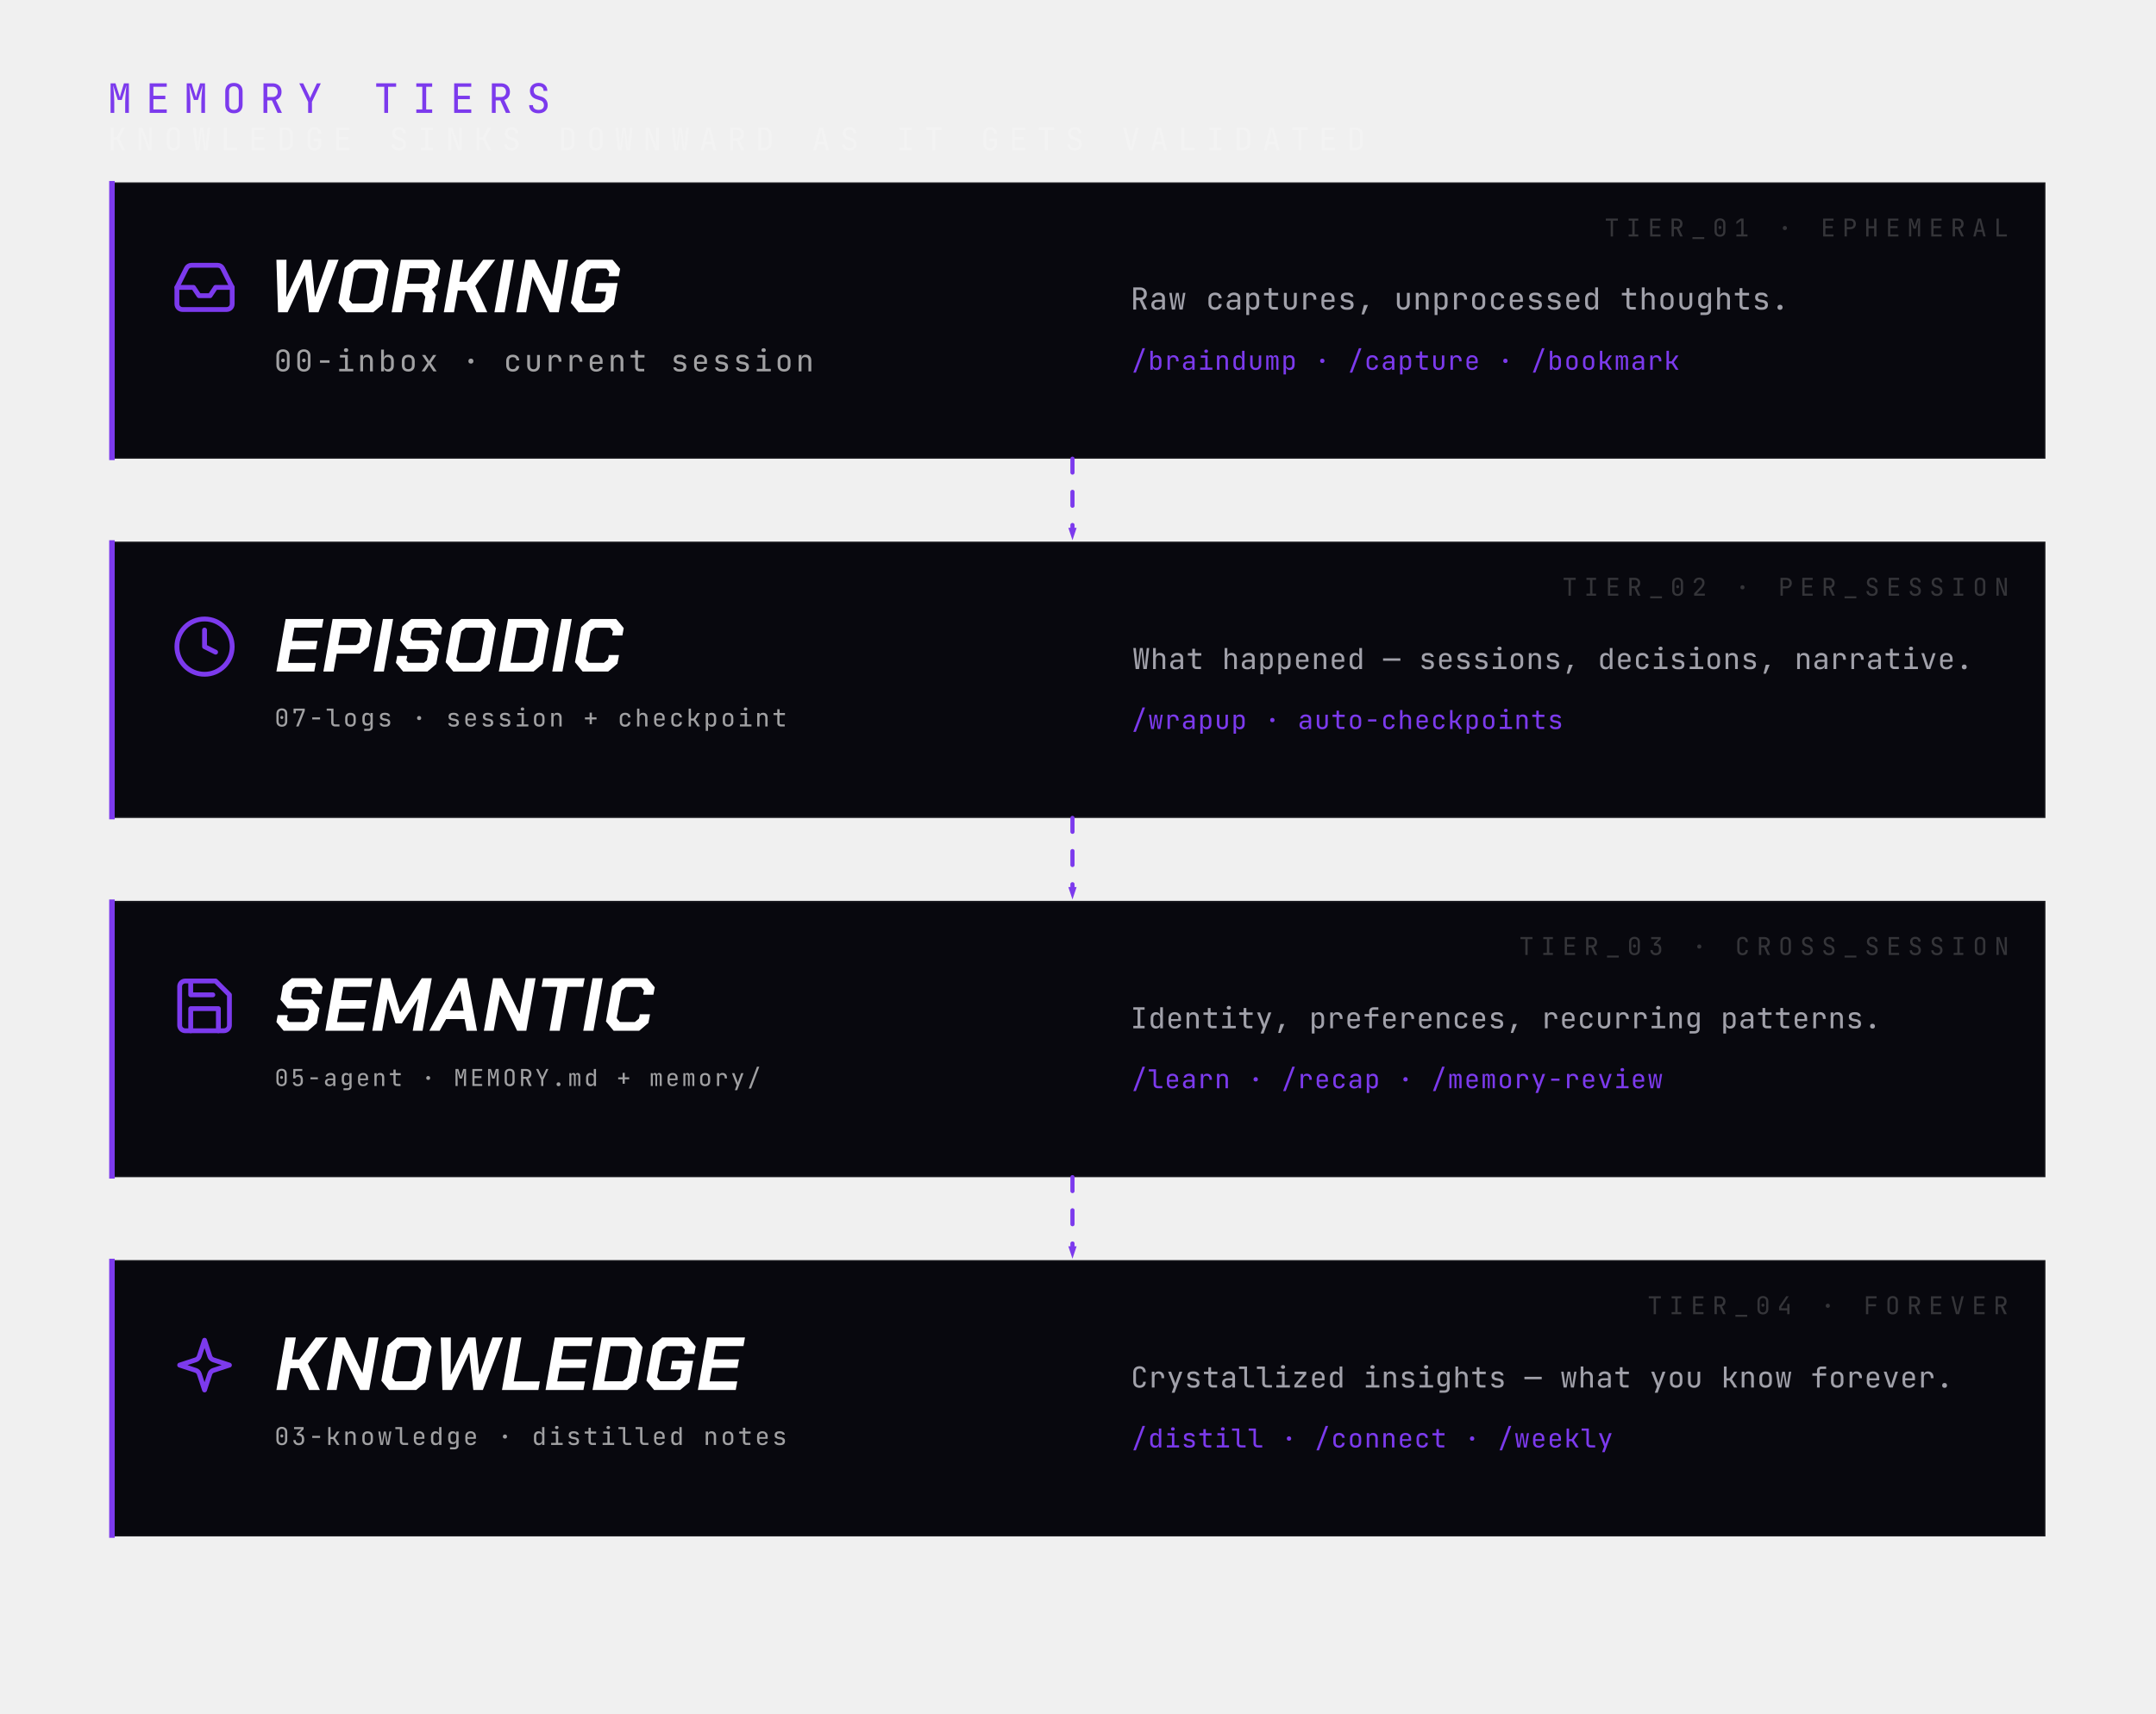
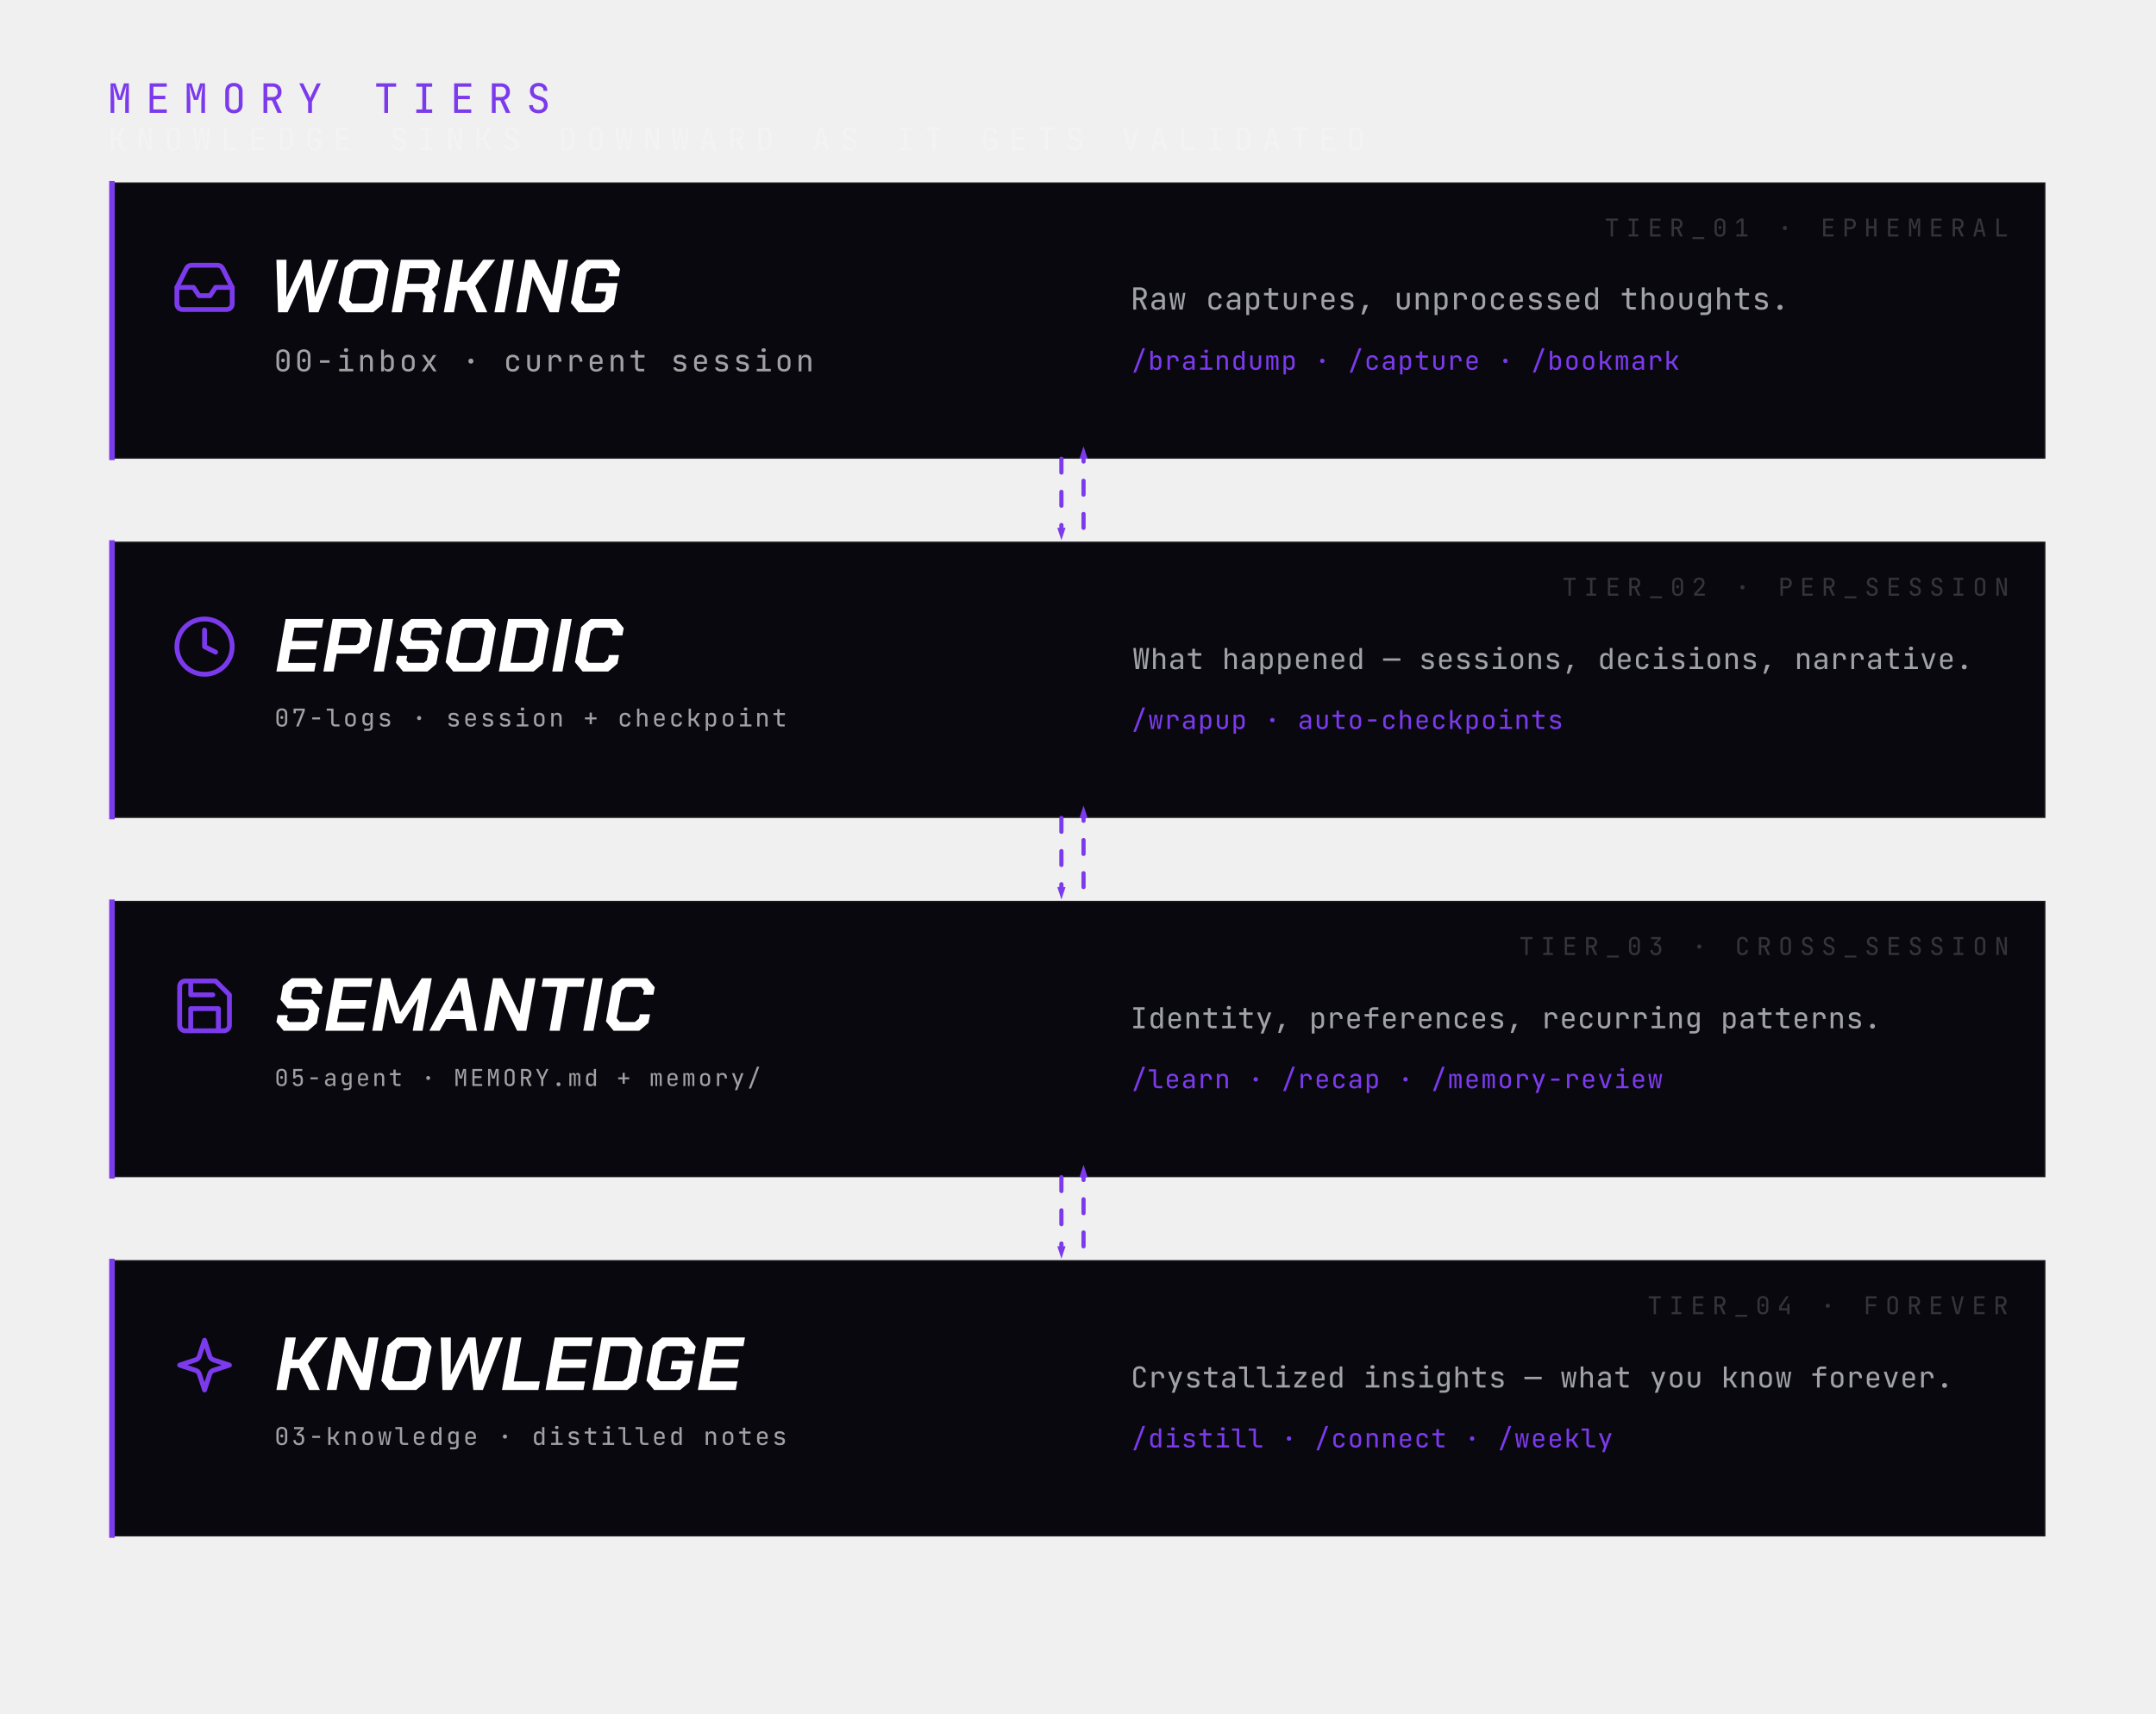
<svg xmlns="http://www.w3.org/2000/svg" viewBox="0 0 780 620" width="780" height="620" role="img" aria-labelledby="ttl desc">
  <defs>
    <marker id="arrow" viewBox="0 0 3 2" refX="0" refY="1" markerWidth="3" markerHeight="2" orient="auto">
      <path d="M0 0 L3 1 L0 2 Z" fill="#7c3aed" />
    </marker>
    <symbol id="i-consolidate" viewBox="0 0 24 24">
      <polyline points="22 12 16 12 14 15 10 15 8 12 2 12" />
      <path d="M5.45 5.11 2 12v6a2 2 0 0 0 2 2h16a2 2 0 0 0 2-2v-6l-3.45-6.89A2 2 0 0 0 16.76 4H7.24a2 2 0 0 0-1.79 1.11z" />
    </symbol>
    <symbol id="i-clock" viewBox="0 0 24 24">
      <circle cx="12" cy="12" r="10" />
      <polyline points="12 6 12 12 16 14" />
    </symbol>
    <symbol id="i-memory" viewBox="0 0 24 24">
      <path d="M19 21H5a2 2 0 0 1-2-2V5a2 2 0 0 1 2-2h11l5 5v11a2 2 0 0 1-2 2z" />
      <polyline points="17 21 17 13 7 13 7 21" />
      <polyline points="7 3 7 8 15 8" />
    </symbol>
    <symbol id="i-skill" viewBox="0 0 24 24">
      <path d="m12 3-1.9 5.8a2 2 0 0 1-1.3 1.3L3 12l5.8 1.9a2 2 0 0 1 1.3 1.3L12 21l1.9-5.8a2 2 0 0 1 1.3-1.3L21 12l-5.8-1.9a2 2 0 0 1-1.3-1.3Z" />
    </symbol>
    <path id="gc41" d="M340 -700H464L597 0H459L431 -155H185L99 0H-39ZM418 -267 373 -533H371L233 -267Z" />
    <path id="gc43" d="M33 -124 116 -593 241 -700H582L683 -579L665 -480H529L539 -537L501 -584H301L241 -533L176 -167L218 -116H418L473 -163L484 -220H620L599 -105L476 0H135Z" />
    <path id="gc44" d="M145 -700H584L690 -572L607 -103L485 0H22ZM422 -116 482 -167 547 -533 505 -584H261L178 -116Z" />
    <path id="gc45" d="M145 -700H650L630 -585H261L230 -408H570L550 -295H210L178 -115H547L527 0H22Z" />
    <path id="gc47" d="M33 -124 117 -593 242 -700H588L689 -579L671 -480H535L545 -537L507 -584H302L242 -533L176 -167L218 -116H427L484 -164L503 -274H354L374 -390H655L605 -103L482 0H135Z" />
    <path id="gc49" d="M150 -700H286L162 0H26Z" />
    <path id="gc4b" d="M145 -700H281L230 -407H327L547 -700H708L442 -351L602 0H457L324 -291H209L158 0H22Z" />
    <path id="gc4c" d="M145 -700H281L178 -115H527L507 0H22Z" />
    <path id="gc4d" d="M145 -700H263L392 -248H394L681 -700H815L692 0H561L636 -426H634L416 -98H332L230 -426H228L153 0H22Z" />
    <path id="gc4e" d="M145 -700H267L496 -225H498L581 -700H712L588 0H466L239 -474H237L153 0H22Z" />
    <path id="gc4f" d="M33 -124 116 -593 241 -700H601L703 -577L619 -103L497 0H135ZM434 -116 494 -167 559 -533 517 -584H302L242 -533L176 -167L218 -116Z" />
    <path id="gc50" d="M145 -700H575L670 -584L626 -336L511 -238H200L158 0H22ZM460 -352 501 -387 530 -551 501 -586H261L220 -352Z" />
    <path id="gc52" d="M633 -372 557 -307 612 -232 571 0H435L471 -207L427 -268H205L158 0H22L145 -700H575L670 -584ZM225 -380H465L506 -415L530 -551L501 -586H261Z" />
    <path id="gc53" d="M27 -116 44 -208H178L167 -149L194 -116H400L440 -150L461 -266L434 -299H177L81 -415L113 -600L231 -700H546L643 -584L627 -491H493L503 -551L476 -584H278L239 -551L221 -448L248 -415H505L601 -299L565 -100L448 0H123Z" />
    <path id="gc54" d="M284 -585H75L95 -700H649L628 -585H420L317 0H181Z" />
    <path id="gc57" d="M105 -700H239L237 -206H241L467 -700H569L618 -206H622L794 -700H934L666 0H539L486 -492H482L254 0H127Z" />
    <path id="gm2b" d="M254 -95V-288H64V-372H254V-565H346V-372H536V-288H346V-95Z" />
    <path id="gm2c" d="M164 160 244 -151H376L246 160Z" />
    <path id="gm2d" d="M140 -288V-372H460V-288Z" />
    <path id="gm2e" d="M300 10Q262 10 239 -12Q216 -35 216 -72Q216 -112 239 -135Q262 -158 300 -158Q339 -158 361 -135Q384 -112 384 -72Q384 -35 361 -12Q339 10 300 10Z" />
    <path id="gm2f" d="M74 110 428 -830H526L172 110Z" />
    <path id="gm30" d="M300 10Q233 10 183 -17Q133 -43 106 -92Q79 -140 79 -205V-525Q79 -591 106 -639Q133 -687 183 -713Q233 -740 300 -740Q368 -740 418 -713Q467 -687 494 -639Q521 -591 521 -525V-205Q521 -140 494 -92Q467 -43 417 -17Q367 10 300 10ZM300 -70Q359 -70 395 -108Q431 -145 431 -205V-525Q431 -585 395 -622Q359 -660 300 -660Q241 -660 205 -622Q169 -585 169 -525V-205Q169 -145 205 -108Q241 -70 300 -70ZM300 -305Q273 -305 256 -323Q239 -340 239 -368Q239 -395 256 -412Q273 -429 300 -429Q327 -429 344 -412Q361 -395 361 -368Q361 -340 344 -323Q327 -305 300 -305Z" />
    <path id="gm31" d="M89 0V-85H287V-651L89 -504V-607L255 -730H380V-85H541V0Z" />
    <path id="gm32" d="M91 0V-95L314 -331Q370 -391 396 -438Q422 -484 422 -528Q422 -588 389 -622Q356 -657 299 -657Q236 -657 200 -621Q164 -586 164 -524H71Q73 -590 101 -639Q130 -688 181 -714Q231 -740 299 -740Q365 -740 414 -714Q463 -689 489 -642Q515 -595 515 -530Q515 -467 482 -406Q449 -345 374 -267L197 -85H527V0Z" />
    <path id="gm33" d="M289 10Q223 10 173 -16Q123 -43 96 -90Q69 -137 69 -200H163Q163 -140 196 -106Q230 -73 290 -73Q351 -73 385 -108Q418 -143 418 -200V-252Q418 -313 385 -347Q351 -380 290 -380H215V-472L394 -645H99V-730H488V-638L292 -449V-463Q393 -463 452 -406Q512 -349 512 -253V-200Q512 -137 484 -90Q457 -43 406 -16Q356 10 289 10Z" />
    <path id="gm34" d="M408 0V-158H79V-304L367 -730H469L171 -283V-243H408V-420H501V0Z" />
    <path id="gm35" d="M298 10Q208 10 150 -36Q93 -83 84 -162H177Q182 -119 213 -96Q245 -73 299 -73Q361 -73 392 -106Q423 -140 423 -200V-271Q423 -332 392 -365Q361 -399 300 -399Q262 -399 233 -379Q205 -359 192 -326H99L104 -730H490V-645H194L191 -405H219L191 -379Q191 -426 228 -453Q266 -480 328 -480Q417 -481 467 -426Q516 -370 516 -271V-200Q516 -103 459 -47Q402 10 298 10Z" />
    <path id="gm37" d="M182 0 443 -645H171V-537H78V-730H536V-639L283 0Z" />
    <path id="gm41" d="M49 0 238 -730H363L551 0H457L410 -192H191L144 0ZM210 -271H390L335 -493Q320 -555 311 -598Q302 -641 300 -654Q298 -641 289 -598Q280 -555 265 -494Z" />
    <path id="gm43" d="M304 10Q238 10 189 -15Q140 -40 113 -88Q86 -136 86 -201V-529Q86 -595 113 -643Q140 -690 189 -715Q238 -740 304 -740Q370 -740 419 -714Q467 -689 494 -642Q520 -595 520 -529H426Q426 -590 394 -623Q362 -656 304 -656Q246 -656 213 -624Q180 -591 180 -530V-201Q180 -140 213 -107Q246 -74 304 -74Q362 -74 394 -107Q426 -140 426 -201H520Q520 -136 494 -89Q467 -41 419 -16Q370 10 304 10Z" />
    <path id="gm44" d="M90 0V-730H282Q353 -730 405 -703Q457 -676 486 -627Q514 -577 514 -510V-221Q514 -154 486 -104Q457 -54 405 -27Q353 0 282 0ZM184 -84H282Q347 -84 384 -120Q421 -156 421 -221V-510Q421 -574 384 -610Q347 -646 282 -646H184Z" />
    <path id="gm45" d="M99 0V-730H521V-645H191V-423H486V-339H191V-85H521V0Z" />
    <path id="gm46" d="M94 0V-731H526V-645H185V-407H500V-322H187V0Z" />
    <path id="gm47" d="M304 10Q238 10 189 -15Q140 -40 113 -88Q86 -136 86 -201V-529Q86 -595 113 -643Q140 -690 189 -715Q238 -740 304 -740Q370 -740 419 -714Q467 -689 494 -642Q520 -595 520 -529H426Q426 -590 394 -623Q362 -656 304 -656Q246 -656 213 -624Q180 -591 180 -530V-201Q180 -140 213 -106Q246 -73 304 -73Q362 -73 394 -106Q426 -140 426 -201V-289H281V-374H520V-201Q520 -136 494 -89Q467 -41 419 -16Q370 10 304 10Z" />
    <path id="gm48" d="M91 0V-730H185V-420H415V-730H509V0H415V-334H185V0Z" />
    <path id="gm49" d="M104 0V-85H252V-645H104V-730H496V-645H348V-85H496V0Z" />
    <path id="gm4b" d="M90 0V-730H184V-419H290L449 -730H551L372 -379L561 0H454L287 -336H184V0Z" />
    <path id="gm4c" d="M114 0V-730H207V-85H535V0Z" />
    <path id="gm4d" d="M74 0V-730H195L270 -494Q281 -462 290 -431Q299 -400 303 -383Q308 -400 315 -431Q323 -462 333 -495L405 -730H526V0H435V-261Q435 -306 438 -362Q441 -418 446 -477Q451 -535 456 -589Q462 -642 466 -682L350 -319H253L136 -682Q141 -643 146 -592Q151 -540 155 -483Q159 -425 162 -368Q165 -311 165 -261V0Z" />
    <path id="gm4e" d="M88 0V-730H211L432 -109Q430 -134 428 -172Q425 -209 424 -250Q422 -291 422 -327V-730H512V0H389L169 -621Q171 -597 173 -560Q175 -523 176 -482Q178 -441 178 -405V0Z" />
    <path id="gm4f" d="M300 10Q234 10 186 -15Q138 -40 112 -88Q86 -136 86 -201V-529Q86 -595 112 -643Q138 -690 186 -715Q234 -740 300 -740Q366 -740 414 -715Q462 -690 488 -643Q514 -595 514 -530V-201Q514 -136 488 -88Q462 -40 414 -15Q366 10 300 10ZM300 -74Q358 -74 389 -107Q420 -140 420 -201V-529Q420 -590 389 -623Q358 -656 300 -656Q243 -656 211 -623Q180 -590 180 -529V-201Q180 -140 211 -107Q243 -74 300 -74Z" />
    <path id="gm50" d="M90 0V-730H326Q395 -730 445 -703Q496 -677 523 -628Q551 -580 551 -514Q551 -449 523 -400Q496 -351 445 -325Q395 -298 326 -298H184V0ZM184 -382H326Q385 -382 420 -418Q455 -454 455 -514Q455 -575 420 -610Q385 -646 326 -646H184Z" />
    <path id="gm52" d="M90 0V-730H317Q383 -730 432 -703Q482 -677 509 -630Q536 -583 536 -519Q536 -445 498 -392Q460 -339 394 -319L546 0H437L298 -308H184V0ZM184 -392H317Q373 -392 406 -427Q440 -462 440 -519Q440 -577 406 -612Q373 -646 317 -646H184Z" />
    <path id="gm53" d="M304 10Q231 10 180 -14Q128 -38 100 -83Q71 -128 71 -191H164Q164 -137 201 -105Q238 -74 304 -74Q366 -74 401 -104Q436 -135 436 -189Q436 -232 413 -264Q389 -297 346 -309L248 -340Q172 -363 131 -417Q90 -471 90 -545Q90 -604 117 -648Q143 -692 192 -716Q240 -741 306 -741Q402 -741 461 -687Q519 -634 520 -544H427Q427 -597 395 -627Q363 -657 304 -657Q247 -657 215 -630Q183 -602 183 -553Q183 -509 207 -476Q231 -444 275 -430L374 -399Q448 -376 489 -321Q529 -266 529 -191Q529 -131 501 -85Q473 -40 422 -15Q371 10 304 10Z" />
    <path id="gm54" d="M253 0V-645H54V-731H546V-645H347V0Z" />
    <path id="gm56" d="M236 0 49 -730H145L268 -236Q280 -186 289 -142Q298 -98 302 -74Q306 -98 315 -142Q323 -186 335 -236L457 -730H551L363 0Z" />
    <path id="gm57" d="M107 0 24 -730H112L166 -193Q168 -172 170 -148Q172 -124 174 -103Q175 -82 175 -67Q177 -82 179 -103Q180 -124 183 -148Q185 -172 188 -193L255 -730H350L411 -193Q414 -172 416 -148Q419 -124 421 -103Q424 -82 425 -67Q426 -82 428 -103Q429 -124 431 -148Q434 -172 436 -193L491 -730H576L491 0H375L314 -546Q312 -569 309 -591Q307 -613 305 -633Q303 -653 302 -665Q301 -653 298 -633Q296 -613 294 -591Q292 -569 289 -546L223 0Z" />
    <path id="gm59" d="M253 0V-272L34 -730H131L272 -435Q285 -409 292 -391Q299 -372 301 -363Q303 -372 311 -391Q319 -409 331 -435L469 -730H566L347 -272V0Z" />
    <path id="gm5f" d="M60 104V25H540V104Z" />
    <path id="gm61" d="M251 10Q164 10 114 -35Q64 -79 64 -155Q64 -232 114 -277Q165 -321 251 -321H418V-375Q418 -425 388 -452Q358 -479 303 -479Q255 -479 222 -458Q190 -438 185 -404H92Q101 -475 159 -518Q217 -560 305 -560Q401 -560 456 -511Q512 -462 512 -378V0H420V-104H405L420 -120Q420 -60 374 -25Q327 10 251 10ZM275 -63Q337 -63 378 -95Q418 -126 418 -176V-252H253Q209 -252 183 -228Q158 -203 158 -161Q158 -116 189 -89Q220 -63 275 -63Z" />
    <path id="gm62" d="M333 10Q265 10 225 -27Q184 -63 184 -127L203 -105H184V0H90V-730H184V-571L182 -445H203L184 -423Q184 -486 225 -523Q266 -560 333 -560Q416 -560 466 -505Q516 -450 516 -354V-195Q516 -100 466 -45Q416 10 333 10ZM302 -71Q358 -71 391 -104Q423 -138 423 -201V-349Q423 -412 391 -446Q358 -479 302 -479Q248 -479 216 -445Q184 -410 184 -349V-201Q184 -140 216 -105Q248 -71 302 -71Z" />
    <path id="gm63" d="M304 10Q238 10 188 -15Q138 -40 111 -88Q84 -136 84 -201V-349Q84 -415 111 -463Q138 -510 188 -535Q238 -560 304 -560Q400 -560 458 -509Q517 -458 520 -369H426Q423 -421 391 -449Q359 -477 304 -477Q246 -477 211 -444Q177 -411 177 -350V-201Q177 -140 211 -106Q246 -73 304 -73Q359 -73 391 -101Q423 -130 426 -181H520Q517 -92 458 -41Q400 10 304 10Z" />
    <path id="gm64" d="M267 10Q184 10 134 -45Q84 -100 84 -195V-354Q84 -450 134 -505Q184 -560 267 -560Q335 -560 375 -523Q416 -486 416 -423L397 -445H418L416 -571V-730H510V0H416V-105H397L416 -127Q416 -63 375 -27Q335 10 267 10ZM298 -71Q353 -71 385 -105Q416 -140 416 -201V-349Q416 -410 385 -445Q353 -479 298 -479Q242 -479 209 -446Q177 -412 177 -349V-201Q177 -138 209 -104Q242 -71 298 -71Z" />
    <path id="gm65" d="M300 10Q235 10 186 -16Q137 -42 110 -90Q84 -137 84 -201V-349Q84 -414 110 -461Q137 -508 186 -534Q235 -560 300 -560Q366 -560 414 -534Q463 -508 490 -461Q516 -414 516 -349V-252H175V-201Q175 -136 207 -102Q240 -68 300 -68Q351 -68 383 -86Q414 -105 421 -141H514Q505 -71 446 -31Q387 10 300 10ZM425 -313V-350Q425 -414 393 -448Q361 -483 300 -483Q240 -483 207 -448Q175 -414 175 -349V-321L432 -321Z" />
    <path id="gm66" d="M219 0V-409H59V-494H219V-588Q219 -654 260 -692Q302 -730 375 -730H536V-645H375Q345 -645 328 -631Q312 -616 312 -588V-494H536V-409H312V0Z" />
    <path id="gm67" d="M160 180V96H334Q376 96 396 77Q415 57 415 18V-49L417 -150H398L416 -166Q416 -105 376 -70Q336 -35 269 -35Q184 -35 135 -90Q86 -146 86 -240V-355Q86 -450 135 -505Q184 -560 269 -560Q336 -560 376 -525Q416 -489 416 -429L398 -445H416L416 -550H509V18Q509 93 462 136Q416 180 333 180ZM298 -116Q353 -116 385 -150Q416 -184 416 -245V-349Q416 -410 385 -445Q353 -479 298 -479Q242 -479 211 -446Q180 -412 180 -349V-245Q180 -183 211 -149Q242 -116 298 -116Z" />
    <path id="gm68" d="M90 0V-730H184V-550L184 -445H204L184 -423Q184 -488 223 -524Q262 -560 331 -560Q414 -560 463 -509Q512 -457 512 -369V0H418V-359Q418 -417 387 -449Q356 -481 303 -481Q248 -481 216 -446Q184 -412 184 -349V0Z" />
    <path id="gm69" d="M84 0V-85H279V-465H109V-550H372V-85H555V0ZM315 -648Q282 -648 262 -666Q243 -683 243 -712Q243 -743 262 -760Q282 -778 315 -778Q349 -778 368 -760Q387 -743 387 -712Q387 -683 368 -666Q349 -648 315 -648Z" />
    <path id="gm6b" d="M93 0V-730H187V-324H291L448 -550H555L372 -288L558 0H449L292 -243H187V0Z" />
    <path id="gm6c" d="M376 0Q327 0 291 -19Q254 -39 234 -74Q214 -110 214 -157V-645H30V-730H307V-157Q307 -124 326 -104Q345 -85 377 -85H551V0Z" />
    <path id="gm6d" d="M65 0V-550H146V-483H164L150 -460Q150 -506 175 -533Q199 -560 241 -560Q287 -560 312 -526Q337 -492 337 -430L310 -483H352L333 -460Q333 -506 359 -533Q384 -560 426 -560Q478 -560 507 -521Q535 -482 535 -418V0H450V-418Q450 -452 436 -470Q421 -489 394 -489Q367 -489 352 -471Q337 -453 337 -419V0H263V-418Q263 -453 248 -471Q233 -489 205 -489Q178 -489 164 -471Q150 -453 150 -419V0Z" />
    <path id="gm6e" d="M90 0V-550H184V-445H204L184 -423Q184 -488 223 -524Q262 -560 331 -560Q414 -560 463 -509Q512 -457 512 -369V0H418V-359Q418 -417 387 -448Q356 -479 303 -479Q248 -479 216 -446Q184 -412 184 -349V0Z" />
    <path id="gm6f" d="M300 8Q234 8 185 -17Q137 -42 110 -90Q84 -137 84 -202V-348Q84 -414 110 -461Q137 -508 185 -533Q234 -558 300 -558Q366 -558 415 -533Q463 -508 490 -461Q516 -414 516 -348V-202Q516 -137 490 -90Q463 -42 415 -17Q366 8 300 8ZM300 -75Q358 -75 391 -107Q423 -140 423 -202V-348Q423 -410 391 -443Q358 -475 300 -475Q243 -475 210 -443Q177 -410 177 -348V-202Q177 -140 210 -107Q243 -75 300 -75Z" />
    <path id="gm70" d="M90 180V-550H184V-445H203L184 -423Q184 -487 225 -523Q266 -560 334 -560Q417 -560 467 -505Q516 -451 516 -355V-196Q516 -132 494 -86Q471 -40 431 -15Q390 10 334 10Q267 10 226 -27Q184 -64 184 -127L203 -105H182L184 21V180ZM303 -71Q359 -71 391 -104Q423 -138 423 -201V-349Q423 -412 391 -446Q359 -479 303 -479Q249 -479 216 -445Q184 -410 184 -349V-201Q184 -140 216 -105Q249 -71 303 -71Z" />
    <path id="gm72" d="M109 0V-550H200V-445H222L193 -380Q193 -469 231 -515Q270 -560 346 -560Q433 -560 485 -505Q536 -451 536 -358V-324H442V-349Q442 -413 411 -447Q380 -481 323 -481Q267 -481 235 -447Q203 -412 203 -349V0Z" />
    <path id="gm73" d="M283 8Q226 8 184 -10Q142 -27 117 -60Q92 -92 88 -136H181Q187 -108 213 -91Q239 -74 283 -74H325Q377 -74 403 -95Q429 -116 429 -152Q429 -186 405 -206Q382 -226 336 -233L263 -245Q181 -259 141 -295Q101 -332 101 -402Q101 -477 148 -517Q196 -558 290 -558H328Q409 -558 457 -521Q506 -483 516 -420H422Q416 -445 393 -461Q369 -476 328 -476H290Q240 -476 217 -457Q194 -439 194 -401Q194 -368 214 -352Q234 -337 276 -330L350 -318Q440 -304 481 -266Q522 -228 522 -156Q522 -79 473 -35Q424 8 325 8Z" />
    <path id="gm74" d="M360 0Q288 0 248 -39Q208 -77 208 -147V-465H54V-550H208V-705H302V-550H521V-465H302V-147Q302 -85 361 -85H511V0Z" />
    <path id="gm75" d="M299 10Q203 10 146 -47Q88 -103 88 -201V-550H182V-201Q182 -140 213 -106Q245 -72 299 -72Q354 -72 386 -106Q418 -140 418 -201V-550H512V-201Q512 -103 453 -47Q395 10 299 10Z" />
    <path id="gm76" d="M237 0 53 -550H149L269 -184Q280 -151 289 -120Q298 -90 302 -72Q307 -90 316 -120Q325 -151 335 -184L452 -550H547L363 0Z" />
    <path id="gm77" d="M121 0 34 -550H116L170 -165Q173 -143 177 -116Q180 -90 182 -72Q184 -90 189 -116Q193 -143 196 -165L257 -550H344L404 -165Q407 -143 411 -116Q416 -90 418 -72Q420 -90 424 -116Q429 -143 432 -165L488 -550H566L475 0H373L315 -376Q311 -404 306 -432Q301 -461 299 -478Q297 -461 293 -432Q289 -404 284 -376L223 0Z" />
    <path id="gm78" d="M49 0 243 -283 61 -550H170L277 -384Q284 -372 290 -359Q297 -346 301 -338Q304 -346 311 -359Q317 -372 324 -384L432 -550H540L358 -282L551 0H442L326 -177Q319 -188 312 -203Q306 -217 301 -226Q297 -217 289 -203Q282 -188 274 -177L157 0Z" />
    <path id="gm79" d="M177 180 257 -34 53 -550H157L282 -216Q289 -198 296 -174Q302 -150 306 -133Q310 -150 316 -174Q322 -198 329 -216L446 -550H547L276 180Z" />
    <path id="gm7a" d="M89 0V-92L395 -465H97V-550H500V-458L189 -85H511V0Z" />
    <path id="gmb7" d="M300 -260Q262 -260 239 -282Q216 -304 216 -342Q216 -381 239 -404Q262 -428 300 -428Q339 -428 361 -404Q384 -381 384 -342Q384 -304 361 -282Q339 -260 300 -260Z" />
    <path id="gm2014" d="M0 -288V-372H600V-288Z" />
  </defs>
  <style>
    .ico { fill: none; stroke-width: 1.75; stroke-linecap: round; stroke-linejoin: round; }
    /* MOTION RULE: cards never animate — motion is ONLY this connector dash-flow. */
    .plug { fill: none; stroke: #7c3aed; stroke-width: 1.5; stroke-linecap: round; stroke-dasharray: 5 7; }
    .plug-flow { animation: plug-flow 1200ms linear infinite; }
    @keyframes plug-flow { to { stroke-dashoffset: -24; } }
    @media (prefers-reduced-motion: reduce) {
      .plug-flow { animation: none; }
    }
  </style>
  <g transform="translate(38.92 40.85) scale(0.01465)" fill="#7c3aed">
    <use href="#gm4d" x="0" />
    <use href="#gm45" x="940" />
    <use href="#gm4d" x="1880" />
    <use href="#gm4f" x="2820" />
    <use href="#gm52" x="3760" />
    <use href="#gm59" x="4700" />
    <use href="#gm54" x="6580" />
    <use href="#gm49" x="7520" />
    <use href="#gm45" x="8460" />
    <use href="#gm52" x="9400" />
    <use href="#gm53" x="10340" />
  </g>
  <g transform="translate(38.98 54.39) scale(0.01132)" fill="#ffffff2e">
    <use href="#gm4b" x="0" />
    <use href="#gm4e" x="900" />
    <use href="#gm4f" x="1800" />
    <use href="#gm57" x="2700" />
    <use href="#gm4c" x="3600" />
    <use href="#gm45" x="4500" />
    <use href="#gm44" x="5400" />
    <use href="#gm47" x="6300" />
    <use href="#gm45" x="7200" />
    <use href="#gm53" x="9000" />
    <use href="#gm49" x="9900" />
    <use href="#gm4e" x="10800" />
    <use href="#gm4b" x="11700" />
    <use href="#gm53" x="12600" />
    <use href="#gm44" x="14400" />
    <use href="#gm4f" x="15300" />
    <use href="#gm57" x="16200" />
    <use href="#gm4e" x="17100" />
    <use href="#gm57" x="18000" />
    <use href="#gm41" x="18900" />
    <use href="#gm52" x="19800" />
    <use href="#gm44" x="20700" />
    <use href="#gm41" x="22500" />
    <use href="#gm53" x="23400" />
    <use href="#gm49" x="25200" />
    <use href="#gm54" x="26100" />
    <use href="#gm47" x="27900" />
    <use href="#gm45" x="28800" />
    <use href="#gm54" x="29700" />
    <use href="#gm53" x="30600" />
    <use href="#gm56" x="32400" />
    <use href="#gm41" x="33300" />
    <use href="#gm4c" x="34200" />
    <use href="#gm49" x="35100" />
    <use href="#gm44" x="36000" />
    <use href="#gm41" x="36900" />
    <use href="#gm54" x="37800" />
    <use href="#gm45" x="38700" />
    <use href="#gm44" x="39600" />
  </g>
  <rect x="40" y="66" width="700" height="100" fill="#08080e" stroke="#ffffff0f" stroke-width="1" />
  <rect x="39.5" y="65.5" width="2" height="101" fill="#7c3aed" />
  <g transform="translate(580.47 85.58) scale(0.00889)" fill="#ffffff2e">
    <use href="#gm54" x="0" />
    <use href="#gm49" x="880" />
    <use href="#gm45" x="1760" />
    <use href="#gm52" x="2640" />
    <use href="#gm5f" x="3520" />
    <use href="#gm30" x="4400" />
    <use href="#gm31" x="5280" />
    <use href="#gmb7" x="7040" />
    <use href="#gm45" x="8800" />
    <use href="#gm50" x="9680" />
    <use href="#gm48" x="10560" />
    <use href="#gm45" x="11440" />
    <use href="#gm4d" x="12320" />
    <use href="#gm45" x="13200" />
    <use href="#gm52" x="14080" />
    <use href="#gm41" x="14960" />
    <use href="#gm4c" x="15840" />
  </g>
  <svg x="62" y="92" width="24" height="24">
    <use href="#i-consolidate" class="ico" stroke="#7c3aed" />
  </svg>
  <g transform="translate(97.15 113.00) scale(0.02714)" fill="#ffffff">
    <use href="#gc57" x="0" />
    <use href="#gc4f" x="899" />
    <use href="#gc52" x="1619" />
    <use href="#gc4b" x="2314" />
    <use href="#gc49" x="2985" />
    <use href="#gc4e" x="3281" />
    <use href="#gc47" x="3998" />
  </g>
  <g transform="translate(99.15 134.39) scale(0.01079)" fill="#ffffff9e">
    <use href="#gm30" x="0" />
    <use href="#gm30" x="700" />
    <use href="#gm2d" x="1400" />
    <use href="#gm69" x="2100" />
    <use href="#gm6e" x="2800" />
    <use href="#gm62" x="3500" />
    <use href="#gm6f" x="4200" />
    <use href="#gm78" x="4900" />
    <use href="#gmb7" x="6300" />
    <use href="#gm63" x="7700" />
    <use href="#gm75" x="8400" />
    <use href="#gm72" x="9100" />
    <use href="#gm72" x="9800" />
    <use href="#gm65" x="10500" />
    <use href="#gm6e" x="11200" />
    <use href="#gm74" x="11900" />
    <use href="#gm73" x="13300" />
    <use href="#gm65" x="14000" />
    <use href="#gm73" x="14700" />
    <use href="#gm73" x="15400" />
    <use href="#gm69" x="16100" />
    <use href="#gm6f" x="16800" />
    <use href="#gm6e" x="17500" />
  </g>
  <g transform="translate(409.01 112.02) scale(0.01099)" fill="#a1a1aa">
    <use href="#gm52" x="0" />
    <use href="#gm61" x="620" />
    <use href="#gm77" x="1240" />
    <use href="#gm63" x="2480" />
    <use href="#gm61" x="3100" />
    <use href="#gm70" x="3720" />
    <use href="#gm74" x="4340" />
    <use href="#gm75" x="4960" />
    <use href="#gm72" x="5580" />
    <use href="#gm65" x="6200" />
    <use href="#gm73" x="6820" />
    <use href="#gm2c" x="7440" />
    <use href="#gm75" x="8680" />
    <use href="#gm6e" x="9300" />
    <use href="#gm70" x="9920" />
    <use href="#gm72" x="10540" />
    <use href="#gm6f" x="11160" />
    <use href="#gm63" x="11780" />
    <use href="#gm65" x="12400" />
    <use href="#gm73" x="13020" />
    <use href="#gm73" x="13640" />
    <use href="#gm65" x="14260" />
    <use href="#gm64" x="14880" />
    <use href="#gm74" x="16120" />
    <use href="#gm68" x="16740" />
    <use href="#gm6f" x="17360" />
    <use href="#gm75" x="17980" />
    <use href="#gm67" x="18600" />
    <use href="#gm68" x="19220" />
    <use href="#gm74" x="19840" />
    <use href="#gm73" x="20460" />
    <use href="#gm2e" x="21080" />
  </g>
  <g transform="translate(409.31 133.81) scale(0.00941)" fill="#7c3aed">
    <use href="#gm2f" x="0" />
    <use href="#gm62" x="640" />
    <use href="#gm72" x="1280" />
    <use href="#gm61" x="1920" />
    <use href="#gm69" x="2560" />
    <use href="#gm6e" x="3200" />
    <use href="#gm64" x="3840" />
    <use href="#gm75" x="4480" />
    <use href="#gm6d" x="5120" />
    <use href="#gm70" x="5760" />
    <use href="#gmb7" x="7040" />
    <use href="#gm2f" x="8320" />
    <use href="#gm63" x="8960" />
    <use href="#gm61" x="9600" />
    <use href="#gm70" x="10240" />
    <use href="#gm74" x="10880" />
    <use href="#gm75" x="11520" />
    <use href="#gm72" x="12160" />
    <use href="#gm65" x="12800" />
    <use href="#gmb7" x="14080" />
    <use href="#gm2f" x="15360" />
    <use href="#gm62" x="16000" />
    <use href="#gm6f" x="16640" />
    <use href="#gm6f" x="17280" />
    <use href="#gm6b" x="17920" />
    <use href="#gm6d" x="18560" />
    <use href="#gm61" x="19200" />
    <use href="#gm72" x="19840" />
    <use href="#gm6b" x="20480" />
  </g>
  <rect x="40" y="196" width="700" height="100" fill="#08080e" stroke="#ffffff0f" stroke-width="1" />
  <rect x="39.5" y="195.5" width="2" height="101" fill="#7c3aed" />
  <g transform="translate(565.21 215.58) scale(0.00888)" fill="#ffffff2e">
    <use href="#gm54" x="0" />
    <use href="#gm49" x="880" />
    <use href="#gm45" x="1760" />
    <use href="#gm52" x="2640" />
    <use href="#gm5f" x="3520" />
    <use href="#gm30" x="4400" />
    <use href="#gm32" x="5280" />
    <use href="#gmb7" x="7040" />
    <use href="#gm50" x="8800" />
    <use href="#gm45" x="9680" />
    <use href="#gm52" x="10560" />
    <use href="#gm5f" x="11440" />
    <use href="#gm53" x="12320" />
    <use href="#gm45" x="13200" />
    <use href="#gm53" x="14080" />
    <use href="#gm53" x="14960" />
    <use href="#gm49" x="15840" />
    <use href="#gm4f" x="16720" />
    <use href="#gm4e" x="17600" />
  </g>
  <svg x="62" y="222" width="24" height="24">
    <use href="#i-clock" class="ico" stroke="#7c3aed" />
  </svg>
  <g transform="translate(99.40 243.00) scale(0.02714)" fill="#ffffff">
    <use href="#gc45" x="0" />
    <use href="#gc50" x="626" />
    <use href="#gc49" x="1292" />
    <use href="#gc53" x="1588" />
    <use href="#gc4f" x="2245" />
    <use href="#gc44" x="2965" />
    <use href="#gc49" x="3673" />
    <use href="#gc43" x="3969" />
  </g>
  <g transform="translate(99.30 262.90) scale(0.00887)" fill="#ffffff9e">
    <use href="#gm30" x="0" />
    <use href="#gm37" x="700" />
    <use href="#gm2d" x="1400" />
    <use href="#gm6c" x="2100" />
    <use href="#gm6f" x="2800" />
    <use href="#gm67" x="3500" />
    <use href="#gm73" x="4200" />
    <use href="#gmb7" x="5600" />
    <use href="#gm73" x="7000" />
    <use href="#gm65" x="7700" />
    <use href="#gm73" x="8400" />
    <use href="#gm73" x="9100" />
    <use href="#gm69" x="9800" />
    <use href="#gm6f" x="10500" />
    <use href="#gm6e" x="11200" />
    <use href="#gm2b" x="12600" />
    <use href="#gm63" x="14000" />
    <use href="#gm68" x="14700" />
    <use href="#gm65" x="15400" />
    <use href="#gm63" x="16100" />
    <use href="#gm6b" x="16800" />
    <use href="#gm70" x="17500" />
    <use href="#gm6f" x="18200" />
    <use href="#gm69" x="18900" />
    <use href="#gm6e" x="19600" />
    <use href="#gm74" x="20300" />
  </g>
  <g transform="translate(409.75 242.12) scale(0.01044)" fill="#a1a1aa">
    <use href="#gm57" x="0" />
    <use href="#gm68" x="620" />
    <use href="#gm61" x="1240" />
    <use href="#gm74" x="1860" />
    <use href="#gm68" x="3100" />
    <use href="#gm61" x="3720" />
    <use href="#gm70" x="4340" />
    <use href="#gm70" x="4960" />
    <use href="#gm65" x="5580" />
    <use href="#gm6e" x="6200" />
    <use href="#gm65" x="6820" />
    <use href="#gm64" x="7440" />
    <use href="#gm2014" x="8680" />
    <use href="#gm73" x="9920" />
    <use href="#gm65" x="10540" />
    <use href="#gm73" x="11160" />
    <use href="#gm73" x="11780" />
    <use href="#gm69" x="12400" />
    <use href="#gm6f" x="13020" />
    <use href="#gm6e" x="13640" />
    <use href="#gm73" x="14260" />
    <use href="#gm2c" x="14880" />
    <use href="#gm64" x="16120" />
    <use href="#gm65" x="16740" />
    <use href="#gm63" x="17360" />
    <use href="#gm69" x="17980" />
    <use href="#gm73" x="18600" />
    <use href="#gm69" x="19220" />
    <use href="#gm6f" x="19840" />
    <use href="#gm6e" x="20460" />
    <use href="#gm73" x="21080" />
    <use href="#gm2c" x="21700" />
    <use href="#gm6e" x="22940" />
    <use href="#gm61" x="23560" />
    <use href="#gm72" x="24180" />
    <use href="#gm72" x="24800" />
    <use href="#gm61" x="25420" />
    <use href="#gm74" x="26040" />
    <use href="#gm69" x="26660" />
    <use href="#gm76" x="27280" />
    <use href="#gm65" x="27900" />
    <use href="#gm2e" x="28520" />
  </g>
  <g transform="translate(409.31 263.81) scale(0.00941)" fill="#7c3aed">
    <use href="#gm2f" x="0" />
    <use href="#gm77" x="640" />
    <use href="#gm72" x="1280" />
    <use href="#gm61" x="1920" />
    <use href="#gm70" x="2560" />
    <use href="#gm75" x="3200" />
    <use href="#gm70" x="3840" />
    <use href="#gmb7" x="5120" />
    <use href="#gm61" x="6400" />
    <use href="#gm75" x="7040" />
    <use href="#gm74" x="7680" />
    <use href="#gm6f" x="8320" />
    <use href="#gm2d" x="8960" />
    <use href="#gm63" x="9600" />
    <use href="#gm68" x="10240" />
    <use href="#gm65" x="10880" />
    <use href="#gm63" x="11520" />
    <use href="#gm6b" x="12160" />
    <use href="#gm70" x="12800" />
    <use href="#gm6f" x="13440" />
    <use href="#gm69" x="14080" />
    <use href="#gm6e" x="14720" />
    <use href="#gm74" x="15360" />
    <use href="#gm73" x="16000" />
  </g>
  <rect x="40" y="326" width="700" height="100" fill="#08080e" stroke="#ffffff0f" stroke-width="1" />
  <rect x="39.5" y="325.5" width="2" height="101" fill="#7c3aed" />
  <g transform="translate(549.59 345.58) scale(0.00888)" fill="#ffffff2e">
    <use href="#gm54" x="0" />
    <use href="#gm49" x="880" />
    <use href="#gm45" x="1760" />
    <use href="#gm52" x="2640" />
    <use href="#gm5f" x="3520" />
    <use href="#gm30" x="4400" />
    <use href="#gm33" x="5280" />
    <use href="#gmb7" x="7040" />
    <use href="#gm43" x="8800" />
    <use href="#gm52" x="9680" />
    <use href="#gm4f" x="10560" />
    <use href="#gm53" x="11440" />
    <use href="#gm53" x="12320" />
    <use href="#gm5f" x="13200" />
    <use href="#gm53" x="14080" />
    <use href="#gm45" x="14960" />
    <use href="#gm53" x="15840" />
    <use href="#gm53" x="16720" />
    <use href="#gm49" x="17600" />
    <use href="#gm4f" x="18480" />
    <use href="#gm4e" x="19360" />
  </g>
  <svg x="62" y="352" width="24" height="24">
    <use href="#i-memory" class="ico" stroke="#7c3aed" />
  </svg>
  <g transform="translate(99.27 373.00) scale(0.02714)" fill="#ffffff">
    <use href="#gc53" x="0" />
    <use href="#gc45" x="657" />
    <use href="#gc4d" x="1283" />
    <use href="#gc41" x="2104" />
    <use href="#gc4e" x="2770" />
    <use href="#gc54" x="3487" />
    <use href="#gc49" x="4091" />
    <use href="#gc43" x="4387" />
  </g>
  <g transform="translate(99.34 392.99) scale(0.00842)" fill="#ffffff9e">
    <use href="#gm30" x="0" />
    <use href="#gm35" x="700" />
    <use href="#gm2d" x="1400" />
    <use href="#gm61" x="2100" />
    <use href="#gm67" x="2800" />
    <use href="#gm65" x="3500" />
    <use href="#gm6e" x="4200" />
    <use href="#gm74" x="4900" />
    <use href="#gmb7" x="6300" />
    <use href="#gm4d" x="7700" />
    <use href="#gm45" x="8400" />
    <use href="#gm4d" x="9100" />
    <use href="#gm4f" x="9800" />
    <use href="#gm52" x="10500" />
    <use href="#gm59" x="11200" />
    <use href="#gm2e" x="11900" />
    <use href="#gm6d" x="12600" />
    <use href="#gm64" x="13300" />
    <use href="#gm2b" x="14700" />
    <use href="#gm6d" x="16100" />
    <use href="#gm65" x="16800" />
    <use href="#gm6d" x="17500" />
    <use href="#gm6f" x="18200" />
    <use href="#gm72" x="18900" />
    <use href="#gm79" x="19600" />
    <use href="#gm2f" x="20300" />
  </g>
  <g transform="translate(408.92 372.12) scale(0.01044)" fill="#a1a1aa">
    <use href="#gm49" x="0" />
    <use href="#gm64" x="620" />
    <use href="#gm65" x="1240" />
    <use href="#gm6e" x="1860" />
    <use href="#gm74" x="2480" />
    <use href="#gm69" x="3100" />
    <use href="#gm74" x="3720" />
    <use href="#gm79" x="4340" />
    <use href="#gm2c" x="4960" />
    <use href="#gm70" x="6200" />
    <use href="#gm72" x="6820" />
    <use href="#gm65" x="7440" />
    <use href="#gm66" x="8060" />
    <use href="#gm65" x="8680" />
    <use href="#gm72" x="9300" />
    <use href="#gm65" x="9920" />
    <use href="#gm6e" x="10540" />
    <use href="#gm63" x="11160" />
    <use href="#gm65" x="11780" />
    <use href="#gm73" x="12400" />
    <use href="#gm2c" x="13020" />
    <use href="#gm72" x="14260" />
    <use href="#gm65" x="14880" />
    <use href="#gm63" x="15500" />
    <use href="#gm75" x="16120" />
    <use href="#gm72" x="16740" />
    <use href="#gm72" x="17360" />
    <use href="#gm69" x="17980" />
    <use href="#gm6e" x="18600" />
    <use href="#gm67" x="19220" />
    <use href="#gm70" x="20460" />
    <use href="#gm61" x="21080" />
    <use href="#gm74" x="21700" />
    <use href="#gm74" x="22320" />
    <use href="#gm65" x="22940" />
    <use href="#gm72" x="23560" />
    <use href="#gm6e" x="24180" />
    <use href="#gm73" x="24800" />
    <use href="#gm2e" x="25420" />
  </g>
  <g transform="translate(409.31 393.81) scale(0.00941)" fill="#7c3aed">
    <use href="#gm2f" x="0" />
    <use href="#gm6c" x="640" />
    <use href="#gm65" x="1280" />
    <use href="#gm61" x="1920" />
    <use href="#gm72" x="2560" />
    <use href="#gm6e" x="3200" />
    <use href="#gmb7" x="4480" />
    <use href="#gm2f" x="5760" />
    <use href="#gm72" x="6400" />
    <use href="#gm65" x="7040" />
    <use href="#gm63" x="7680" />
    <use href="#gm61" x="8320" />
    <use href="#gm70" x="8960" />
    <use href="#gmb7" x="10240" />
    <use href="#gm2f" x="11520" />
    <use href="#gm6d" x="12160" />
    <use href="#gm65" x="12800" />
    <use href="#gm6d" x="13440" />
    <use href="#gm6f" x="14080" />
    <use href="#gm72" x="14720" />
    <use href="#gm79" x="15360" />
    <use href="#gm2d" x="16000" />
    <use href="#gm72" x="16640" />
    <use href="#gm65" x="17280" />
    <use href="#gm76" x="17920" />
    <use href="#gm69" x="18560" />
    <use href="#gm65" x="19200" />
    <use href="#gm77" x="19840" />
  </g>
  <rect x="40" y="456" width="700" height="100" fill="#08080e" stroke="#ffffff0f" stroke-width="1" />
  <rect x="39.5" y="455.5" width="2" height="101" fill="#7c3aed" />
  <g transform="translate(596.01 475.58) scale(0.00889)" fill="#ffffff2e">
    <use href="#gm54" x="0" />
    <use href="#gm49" x="880" />
    <use href="#gm45" x="1760" />
    <use href="#gm52" x="2640" />
    <use href="#gm5f" x="3520" />
    <use href="#gm30" x="4400" />
    <use href="#gm34" x="5280" />
    <use href="#gmb7" x="7040" />
    <use href="#gm46" x="8800" />
    <use href="#gm4f" x="9680" />
    <use href="#gm52" x="10560" />
    <use href="#gm45" x="11440" />
    <use href="#gm56" x="12320" />
    <use href="#gm45" x="13200" />
    <use href="#gm52" x="14080" />
  </g>
  <svg x="62" y="482" width="24" height="24">
    <use href="#i-skill" class="ico" stroke="#7c3aed" />
  </svg>
  <g transform="translate(99.40 503.00) scale(0.02714)" fill="#ffffff">
    <use href="#gc4b" x="0" />
    <use href="#gc4e" x="671" />
    <use href="#gc4f" x="1388" />
    <use href="#gc57" x="2108" />
    <use href="#gc4c" x="3007" />
    <use href="#gc45" x="3588" />
    <use href="#gc44" x="4214" />
    <use href="#gc47" x="4922" />
    <use href="#gc45" x="5618" />
  </g>
  <g transform="translate(99.30 522.90) scale(0.00887)" fill="#ffffff9e">
    <use href="#gm30" x="0" />
    <use href="#gm33" x="700" />
    <use href="#gm2d" x="1400" />
    <use href="#gm6b" x="2100" />
    <use href="#gm6e" x="2800" />
    <use href="#gm6f" x="3500" />
    <use href="#gm77" x="4200" />
    <use href="#gm6c" x="4900" />
    <use href="#gm65" x="5600" />
    <use href="#gm64" x="6300" />
    <use href="#gm67" x="7000" />
    <use href="#gm65" x="7700" />
    <use href="#gmb7" x="9100" />
    <use href="#gm64" x="10500" />
    <use href="#gm69" x="11200" />
    <use href="#gm73" x="11900" />
    <use href="#gm74" x="12600" />
    <use href="#gm69" x="13300" />
    <use href="#gm6c" x="14000" />
    <use href="#gm6c" x="14700" />
    <use href="#gm65" x="15400" />
    <use href="#gm64" x="16100" />
    <use href="#gm6e" x="17500" />
    <use href="#gm6f" x="18200" />
    <use href="#gm74" x="18900" />
    <use href="#gm65" x="19600" />
    <use href="#gm73" x="20300" />
  </g>
  <g transform="translate(409.10 502.12) scale(0.01044)" fill="#a1a1aa">
    <use href="#gm43" x="0" />
    <use href="#gm72" x="620" />
    <use href="#gm79" x="1240" />
    <use href="#gm73" x="1860" />
    <use href="#gm74" x="2480" />
    <use href="#gm61" x="3100" />
    <use href="#gm6c" x="3720" />
    <use href="#gm6c" x="4340" />
    <use href="#gm69" x="4960" />
    <use href="#gm7a" x="5580" />
    <use href="#gm65" x="6200" />
    <use href="#gm64" x="6820" />
    <use href="#gm69" x="8060" />
    <use href="#gm6e" x="8680" />
    <use href="#gm73" x="9300" />
    <use href="#gm69" x="9920" />
    <use href="#gm67" x="10540" />
    <use href="#gm68" x="11160" />
    <use href="#gm74" x="11780" />
    <use href="#gm73" x="12400" />
    <use href="#gm2014" x="13640" />
    <use href="#gm77" x="14880" />
    <use href="#gm68" x="15500" />
    <use href="#gm61" x="16120" />
    <use href="#gm74" x="16740" />
    <use href="#gm79" x="17980" />
    <use href="#gm6f" x="18600" />
    <use href="#gm75" x="19220" />
    <use href="#gm6b" x="20460" />
    <use href="#gm6e" x="21080" />
    <use href="#gm6f" x="21700" />
    <use href="#gm77" x="22320" />
    <use href="#gm66" x="23560" />
    <use href="#gm6f" x="24180" />
    <use href="#gm72" x="24800" />
    <use href="#gm65" x="25420" />
    <use href="#gm76" x="26040" />
    <use href="#gm65" x="26660" />
    <use href="#gm72" x="27280" />
    <use href="#gm2e" x="27900" />
  </g>
  <g transform="translate(409.31 523.81) scale(0.00941)" fill="#7c3aed">
    <use href="#gm2f" x="0" />
    <use href="#gm64" x="640" />
    <use href="#gm69" x="1280" />
    <use href="#gm73" x="1920" />
    <use href="#gm74" x="2560" />
    <use href="#gm69" x="3200" />
    <use href="#gm6c" x="3840" />
    <use href="#gm6c" x="4480" />
    <use href="#gmb7" x="5760" />
    <use href="#gm2f" x="7040" />
    <use href="#gm63" x="7680" />
    <use href="#gm6f" x="8320" />
    <use href="#gm6e" x="8960" />
    <use href="#gm6e" x="9600" />
    <use href="#gm65" x="10240" />
    <use href="#gm63" x="10880" />
    <use href="#gm74" x="11520" />
    <use href="#gmb7" x="12800" />
    <use href="#gm2f" x="14080" />
    <use href="#gm77" x="14720" />
    <use href="#gm65" x="15360" />
    <use href="#gm65" x="16000" />
    <use href="#gm6b" x="16640" />
    <use href="#gm6c" x="17280" />
    <use href="#gm79" x="17920" />
  </g>
-   <path class="plug" d="M388 166 V191" opacity="0.22" />
-   <path class="plug plug-flow" d="M388 166 V191" style="animation-delay:0ms" marker-end="url(#arrow)" />
-   <path class="plug" d="M388 296 V321" opacity="0.22" />
-   <path class="plug plug-flow" d="M388 296 V321" style="animation-delay:300ms" marker-end="url(#arrow)" />
-   <path class="plug" d="M388 426 V451" opacity="0.22" />
-   <path class="plug plug-flow" d="M388 426 V451" style="animation-delay:600ms" marker-end="url(#arrow)" />
+   <path class="plug" d="M384 166 V191" opacity="0.22" />
+   <path class="plug plug-flow" d="M384 166 V191" style="animation-delay:0ms" marker-end="url(#arrow)" />
+   <path class="plug" d="M392 191 V166" opacity="0.22" />
+   <path class="plug plug-flow" d="M392 191 V166" style="animation-delay:600ms" marker-end="url(#arrow)" />
+   <path class="plug" d="M384 296 V321" opacity="0.22" />
+   <path class="plug plug-flow" d="M384 296 V321" style="animation-delay:300ms" marker-end="url(#arrow)" />
+   <path class="plug" d="M392 321 V296" opacity="0.22" />
+   <path class="plug plug-flow" d="M392 321 V296" style="animation-delay:900ms" marker-end="url(#arrow)" />
+   <path class="plug" d="M384 426 V451" opacity="0.22" />
+   <path class="plug plug-flow" d="M384 426 V451" style="animation-delay:600ms" marker-end="url(#arrow)" />
+   <path class="plug" d="M392 451 V426" opacity="0.22" />
+   <path class="plug plug-flow" d="M392 451 V426" style="animation-delay:1200ms" marker-end="url(#arrow)" />
</svg>
